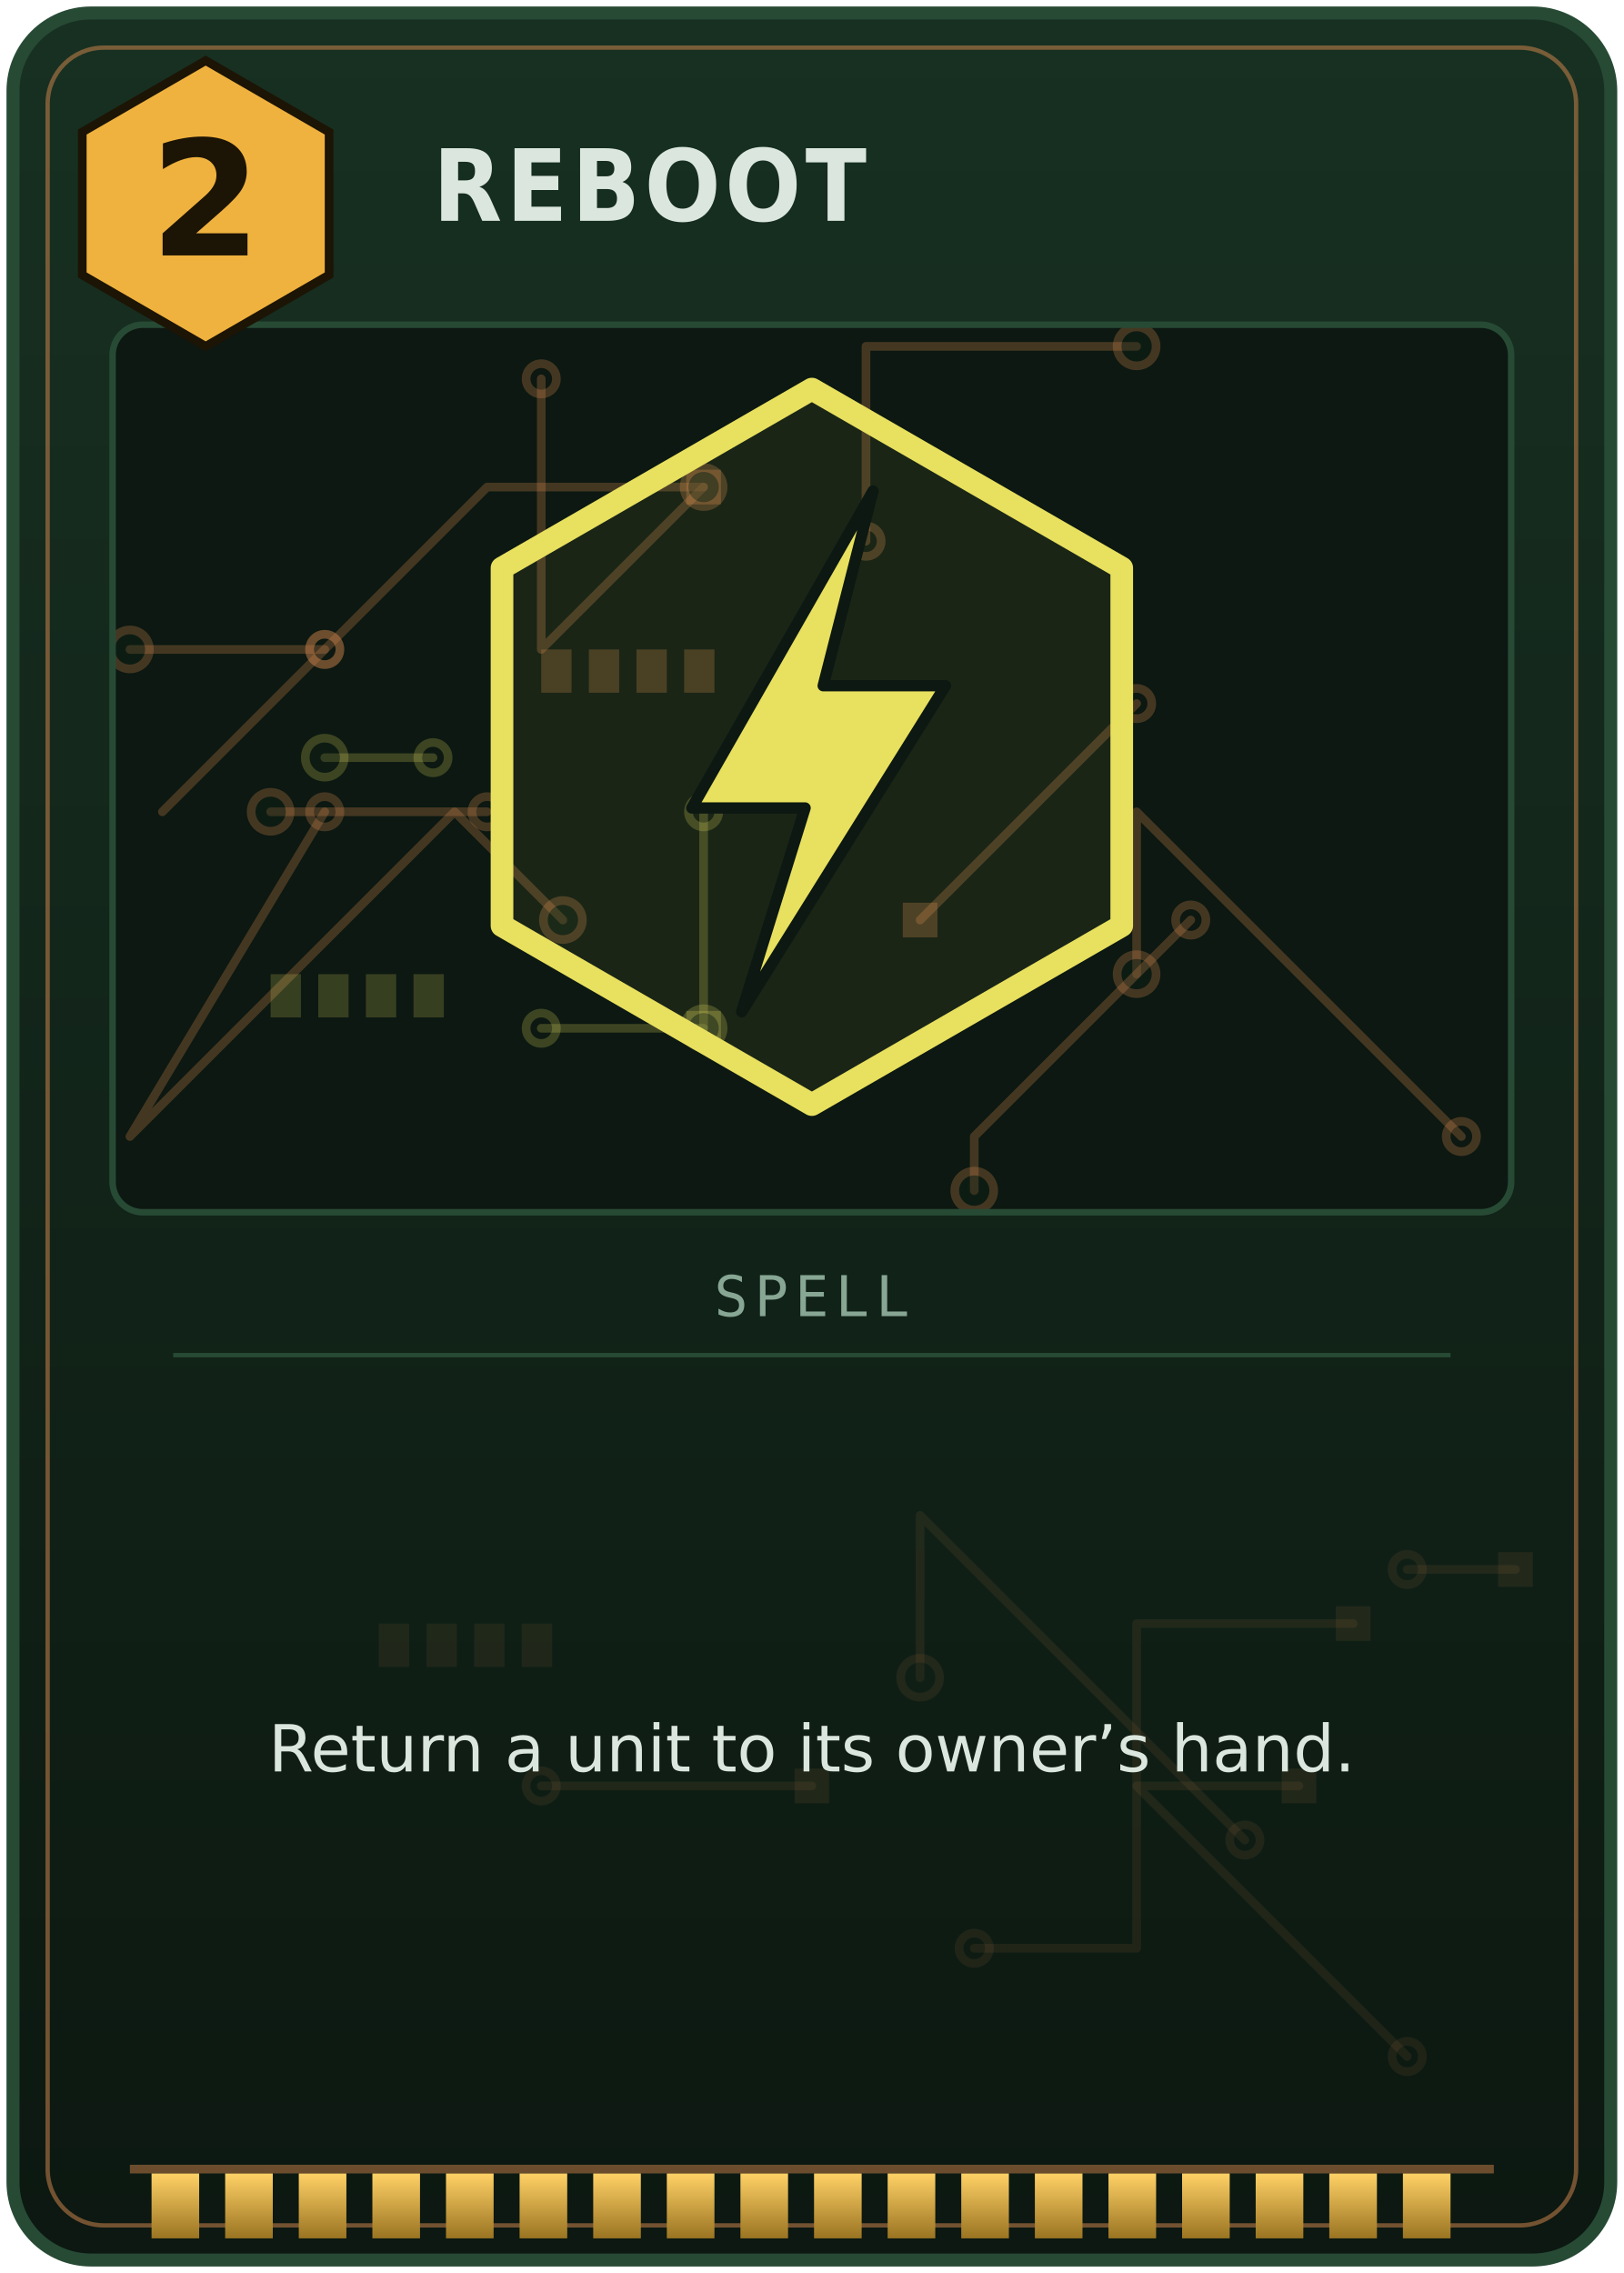
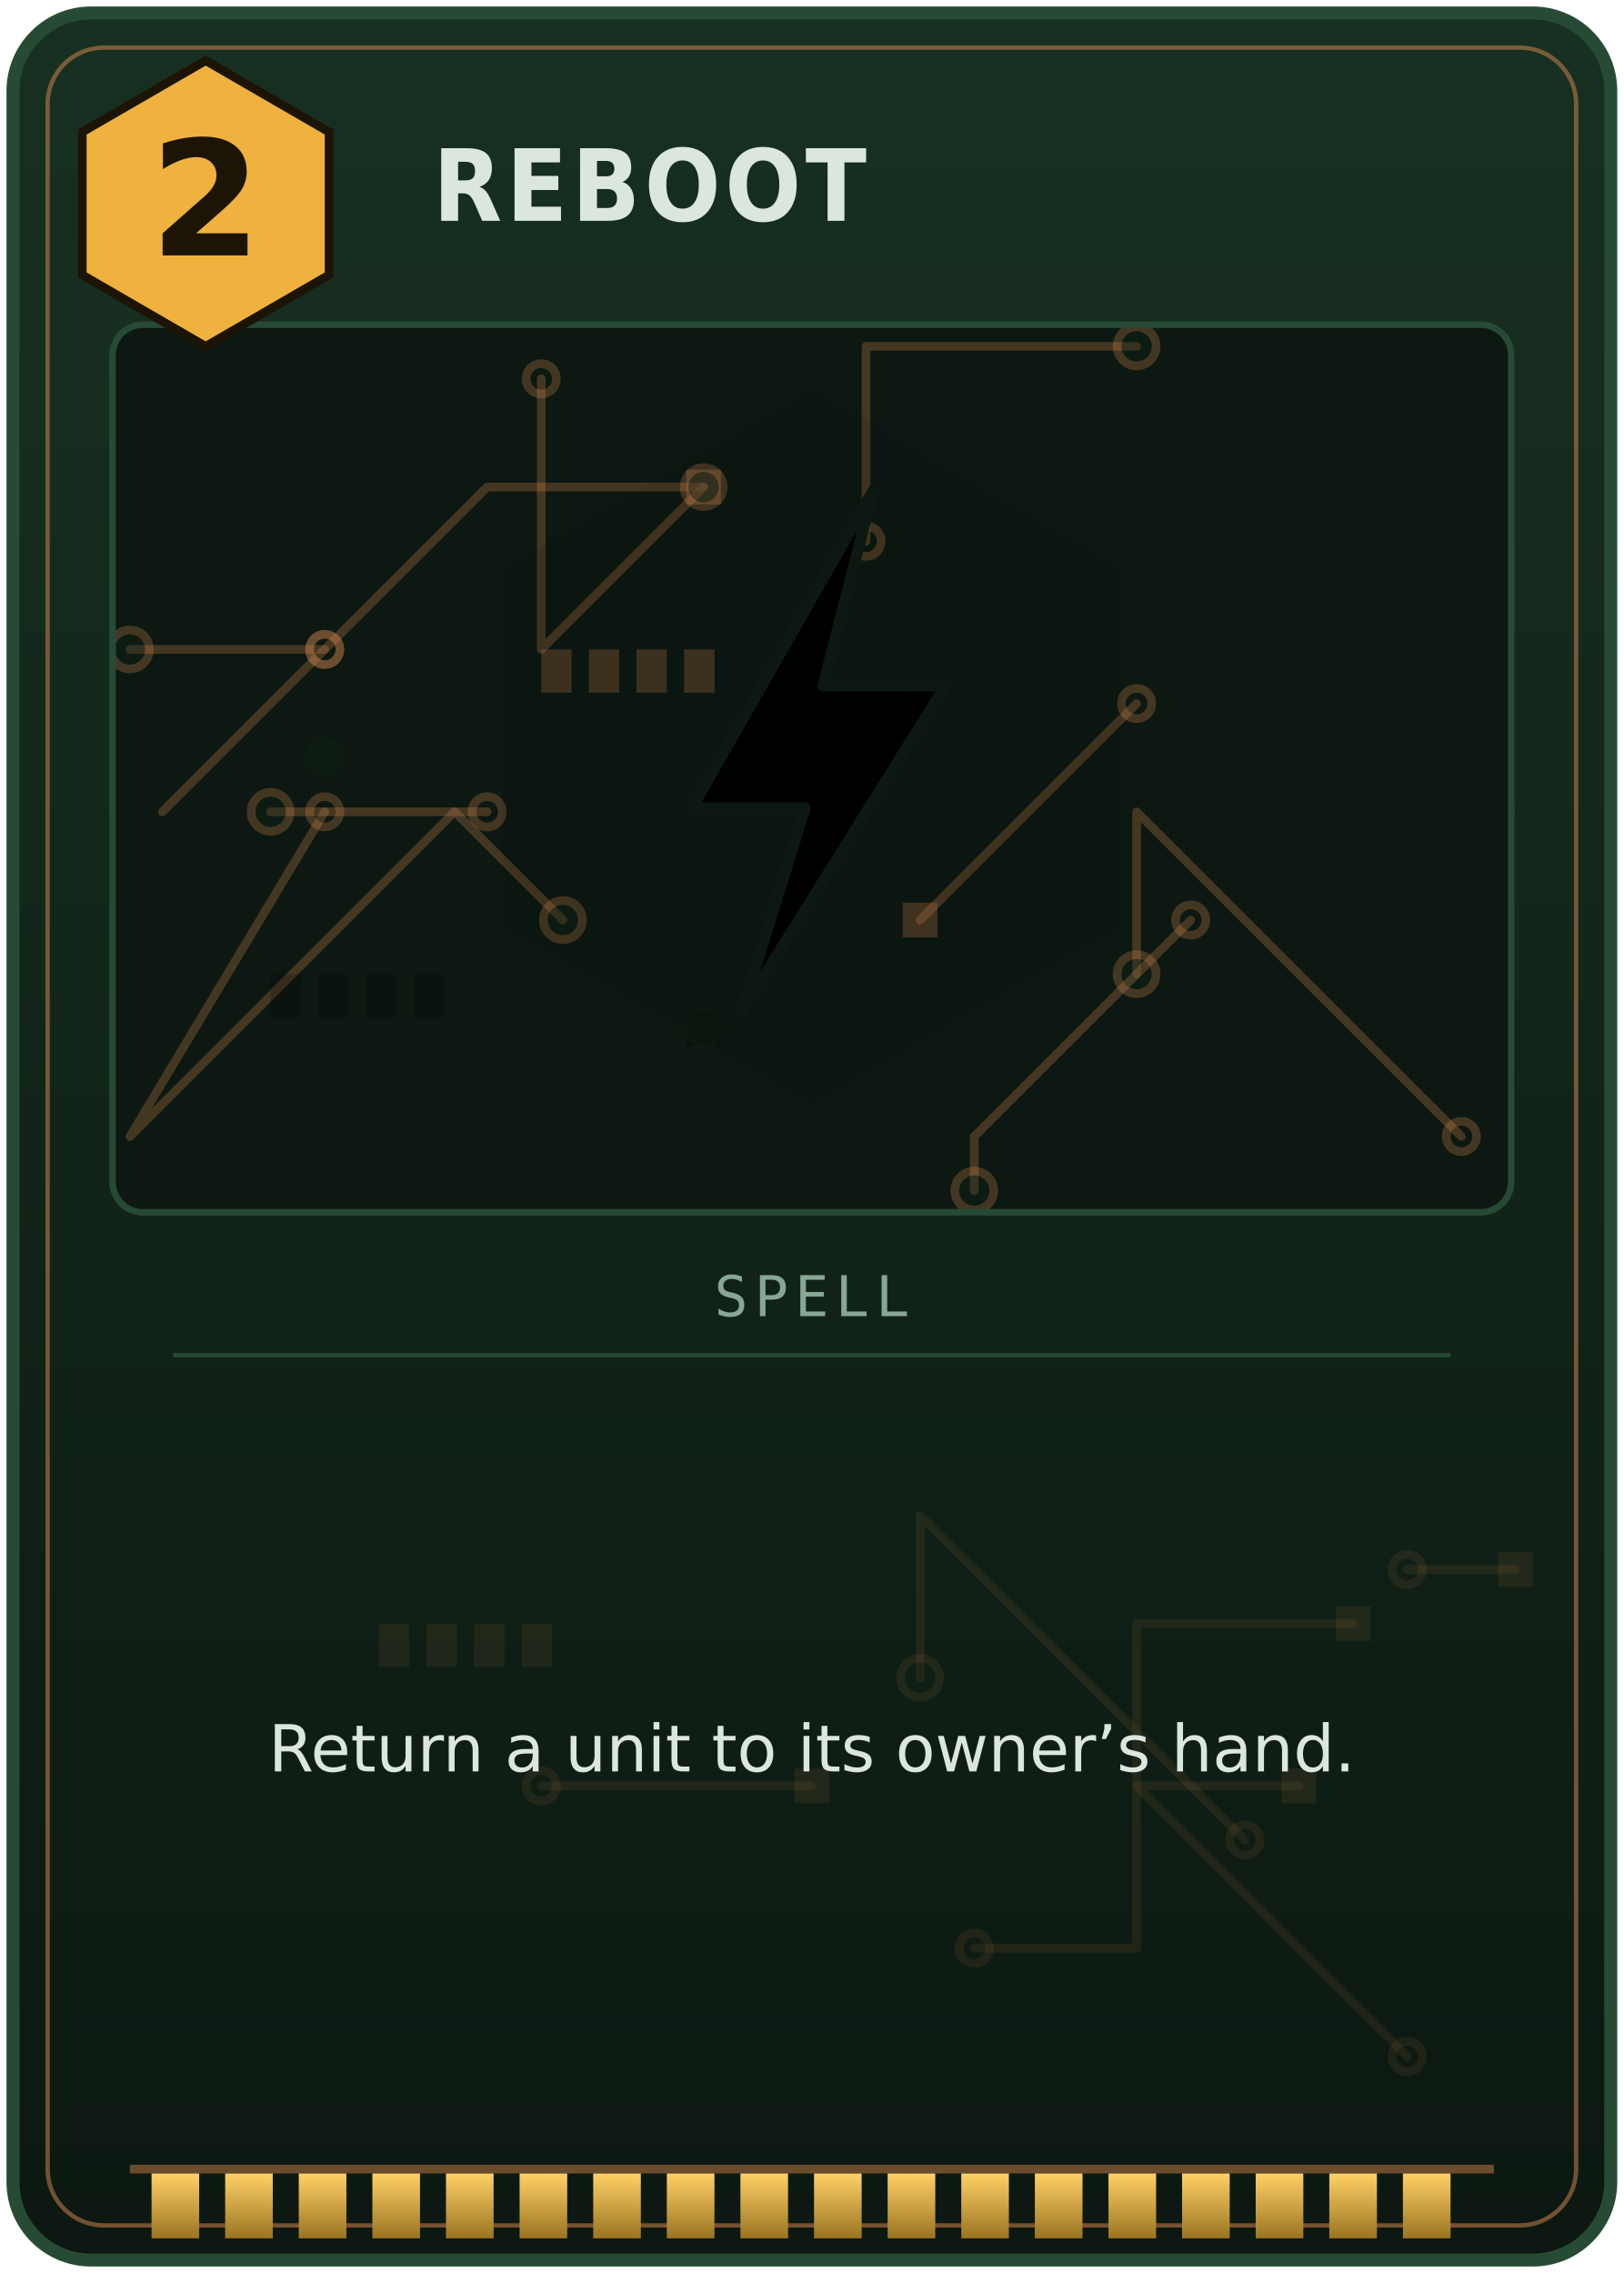
<svg xmlns="http://www.w3.org/2000/svg" width="750" height="1050" viewBox="0 0 750 1050">
  <defs>
    <linearGradient id="bggrad" x1="0" y1="0" x2="0" y2="1">
      <stop offset="0" stop-color="#173021" />
      <stop offset="0.5" stop-color="#122419" />
      <stop offset="1" stop-color="#0c1811" />
    </linearGradient>
    <linearGradient id="guldgrad" x1="0" y1="0" x2="0" y2="1">
      <stop offset="0" stop-color="#ffd166" />
      <stop offset="1" stop-color="#9a7422" />
    </linearGradient>
    <clipPath id="artclip">
      <rect x="52" y="150" width="646" height="410" rx="14" />
    </clipPath>
  </defs>
  <rect x="6" y="6" width="738" height="1038" rx="36" fill="url(#bggrad)" stroke="#274a35" stroke-width="6" />
  <rect x="22" y="22" width="706" height="1006" rx="26" fill="none" stroke="#c9814a" stroke-width="2" opacity="0.55" />
  <circle cx="650" cy="725" r="7" fill="none" stroke="#c9814a" stroke-width="4" opacity="0.1" />
  <path d="M 650 725 L 700 725" fill="none" stroke="#c9814a" stroke-width="4" stroke-linecap="round" stroke-linejoin="round" opacity="0.1" />
  <rect x="692" y="717" width="16" height="16" fill="#c9814a" opacity="0.1" />
  <circle cx="250" cy="825" r="7" fill="none" stroke="#c9814a" stroke-width="4" opacity="0.1" />
  <path d="M 250 825 L 375 825" fill="none" stroke="#c9814a" stroke-width="4" stroke-linecap="round" stroke-linejoin="round" opacity="0.1" />
  <rect x="367" y="817" width="16" height="16" fill="#c9814a" opacity="0.1" />
  <circle cx="575" cy="850" r="7" fill="none" stroke="#c9814a" stroke-width="4" opacity="0.1" />
  <path d="M 575 850 L 425 700 L 425 775" fill="none" stroke="#c9814a" stroke-width="4" stroke-linecap="round" stroke-linejoin="round" opacity="0.1" />
  <circle cx="425" cy="775" r="9" fill="#122419" stroke="#c9814a" stroke-width="4" opacity="0.1" />
  <circle cx="650" cy="950" r="7" fill="none" stroke="#c9814a" stroke-width="4" opacity="0.1" />
  <path d="M 650 950 L 525 825 L 600 825" fill="none" stroke="#c9814a" stroke-width="4" stroke-linecap="round" stroke-linejoin="round" opacity="0.1" />
  <rect x="592" y="817" width="16" height="16" fill="#c9814a" opacity="0.1" />
  <circle cx="450" cy="900" r="7" fill="none" stroke="#c9814a" stroke-width="4" opacity="0.1" />
  <path d="M 450 900 L 525 900 L 525 750 L 625 750" fill="none" stroke="#c9814a" stroke-width="4" stroke-linecap="round" stroke-linejoin="round" opacity="0.1" />
  <rect x="617" y="742" width="16" height="16" fill="#c9814a" opacity="0.1" />
  <rect x="175" y="750" width="14" height="20" fill="#c9814a" opacity="0.09" />
  <rect x="197" y="750" width="14" height="20" fill="#c9814a" opacity="0.09" />
  <rect x="219" y="750" width="14" height="20" fill="#c9814a" opacity="0.09" />
  <rect x="241" y="750" width="14" height="20" fill="#c9814a" opacity="0.09" />
  <g clip-path="url(#artclip)">
    <rect x="52" y="150" width="646" height="410" fill="#0c1811" />
    <circle cx="225" cy="375" r="7" fill="none" stroke="#c9814a" stroke-width="4" opacity="0.3" />
    <path d="M 225 375 L 125 375" fill="none" stroke="#c9814a" stroke-width="4" stroke-linecap="round" stroke-linejoin="round" opacity="0.3" />
    <circle cx="125" cy="375" r="9" fill="#122419" stroke="#c9814a" stroke-width="4" opacity="0.3" />
    <circle cx="150" cy="300" r="7" fill="none" stroke="#c9814a" stroke-width="4" opacity="0.3" />
    <path d="M 150 300 L 75 375 L 225 225 L 325 225" fill="none" stroke="#c9814a" stroke-width="4" stroke-linecap="round" stroke-linejoin="round" opacity="0.3" />
    <rect x="317" y="217" width="16" height="16" fill="#c9814a" opacity="0.3" />
    <circle cx="675" cy="525" r="7" fill="none" stroke="#c9814a" stroke-width="4" opacity="0.3" />
    <path d="M 675 525 L 525 375 L 525 450" fill="none" stroke="#c9814a" stroke-width="4" stroke-linecap="round" stroke-linejoin="round" opacity="0.3" />
    <circle cx="525" cy="450" r="9" fill="#122419" stroke="#c9814a" stroke-width="4" opacity="0.3" />
    <circle cx="400" cy="250" r="7" fill="none" stroke="#c9814a" stroke-width="4" opacity="0.3" />
    <path d="M 400 250 L 400 160 L 525 160" fill="none" stroke="#c9814a" stroke-width="4" stroke-linecap="round" stroke-linejoin="round" opacity="0.3" />
    <circle cx="525" cy="160" r="9" fill="#122419" stroke="#c9814a" stroke-width="4" opacity="0.3" />
    <circle cx="150" cy="300" r="7" fill="none" stroke="#c9814a" stroke-width="4" opacity="0.3" />
    <path d="M 150 300 L 60 300" fill="none" stroke="#c9814a" stroke-width="4" stroke-linecap="round" stroke-linejoin="round" opacity="0.3" />
    <circle cx="60" cy="300" r="9" fill="#122419" stroke="#c9814a" stroke-width="4" opacity="0.3" />
    <circle cx="150" cy="375" r="7" fill="none" stroke="#c9814a" stroke-width="4" opacity="0.3" />
    <path d="M 150 375 L 60 525 L 210 375 L 260 425" fill="none" stroke="#c9814a" stroke-width="4" stroke-linecap="round" stroke-linejoin="round" opacity="0.3" />
    <circle cx="260" cy="425" r="9" fill="#122419" stroke="#c9814a" stroke-width="4" opacity="0.3" />
    <circle cx="550" cy="425" r="7" fill="none" stroke="#c9814a" stroke-width="4" opacity="0.3" />
    <path d="M 550 425 L 450 525 L 450 550" fill="none" stroke="#c9814a" stroke-width="4" stroke-linecap="round" stroke-linejoin="round" opacity="0.3" />
    <circle cx="450" cy="550" r="9" fill="#122419" stroke="#c9814a" stroke-width="4" opacity="0.3" />
    <circle cx="250" cy="175" r="7" fill="none" stroke="#c9814a" stroke-width="4" opacity="0.3" />
    <path d="M 250 175 L 250 300 L 325 225" fill="none" stroke="#c9814a" stroke-width="4" stroke-linecap="round" stroke-linejoin="round" opacity="0.3" />
    <circle cx="325" cy="225" r="9" fill="#122419" stroke="#c9814a" stroke-width="4" opacity="0.3" />
    <circle cx="525" cy="325" r="7" fill="none" stroke="#c9814a" stroke-width="4" opacity="0.3" />
    <path d="M 525 325 L 425 425" fill="none" stroke="#c9814a" stroke-width="4" stroke-linecap="round" stroke-linejoin="round" opacity="0.3" />
    <rect x="417" y="417" width="16" height="16" fill="#c9814a" opacity="0.3" />
    <rect x="250" y="300" width="14" height="20" fill="#c9814a" opacity="0.27" />
    <rect x="272" y="300" width="14" height="20" fill="#c9814a" opacity="0.27" />
    <rect x="294" y="300" width="14" height="20" fill="#c9814a" opacity="0.27" />
    <rect x="316" y="300" width="14" height="20" fill="#c9814a" opacity="0.27" />
-     <circle cx="200" cy="350" r="7" fill="none" stroke="#e8e05f" stroke-width="4" opacity="0.22" />
-     <path d="M 200 350 L 150 350" fill="none" stroke="#e8e05f" stroke-width="4" stroke-linecap="round" stroke-linejoin="round" opacity="0.22" />
-     <circle cx="150" cy="350" r="9" fill="#122419" stroke="#e8e05f" stroke-width="4" opacity="0.22" />
-     <circle cx="325" cy="375" r="7" fill="none" stroke="#e8e05f" stroke-width="4" opacity="0.22" />
-     <path d="M 325 375 L 325 475" fill="none" stroke="#e8e05f" stroke-width="4" stroke-linecap="round" stroke-linejoin="round" opacity="0.22" />
-     <rect x="317" y="467" width="16" height="16" fill="#e8e05f" opacity="0.22" />
-     <circle cx="250" cy="475" r="7" fill="none" stroke="#e8e05f" stroke-width="4" opacity="0.22" />
-     <path d="M 250 475 L 325 475" fill="none" stroke="#e8e05f" stroke-width="4" stroke-linecap="round" stroke-linejoin="round" opacity="0.22" />
-     <circle cx="325" cy="475" r="9" fill="#122419" stroke="#e8e05f" stroke-width="4" opacity="0.22" />
-     <rect x="125" y="450" width="14" height="20" fill="#e8e05f" opacity="0.198" />
-     <rect x="147" y="450" width="14" height="20" fill="#e8e05f" opacity="0.198" />
-     <rect x="169" y="450" width="14" height="20" fill="#e8e05f" opacity="0.198" />
-     <rect x="191" y="450" width="14" height="20" fill="#e8e05f" opacity="0.198" />
+     <circle cx="200" cy="350" r="7" fill="none" stroke="undefined" stroke-width="4" opacity="0.22" />
+     <path d="M 200 350 L 150 350" fill="none" stroke="undefined" stroke-width="4" stroke-linecap="round" stroke-linejoin="round" opacity="0.22" />
+     <circle cx="150" cy="350" r="9" fill="#122419" stroke="undefined" stroke-width="4" opacity="0.22" />
+     <circle cx="325" cy="375" r="7" fill="none" stroke="undefined" stroke-width="4" opacity="0.22" />
+     <path d="M 325 375 L 325 475" fill="none" stroke="undefined" stroke-width="4" stroke-linecap="round" stroke-linejoin="round" opacity="0.22" />
+     <rect x="317" y="467" width="16" height="16" fill="undefined" opacity="0.22" />
+     <circle cx="250" cy="475" r="7" fill="none" stroke="undefined" stroke-width="4" opacity="0.22" />
+     <path d="M 250 475 L 325 475" fill="none" stroke="undefined" stroke-width="4" stroke-linecap="round" stroke-linejoin="round" opacity="0.22" />
+     <circle cx="325" cy="475" r="9" fill="#122419" stroke="undefined" stroke-width="4" opacity="0.22" />
+     <rect x="125" y="450" width="14" height="20" fill="undefined" opacity="0.198" />
+     <rect x="147" y="450" width="14" height="20" fill="undefined" opacity="0.198" />
+     <rect x="169" y="450" width="14" height="20" fill="undefined" opacity="0.198" />
+     <rect x="191" y="450" width="14" height="20" fill="undefined" opacity="0.198" />
    <g transform="translate(375 345) scale(1.046) translate(-375 -345)">
-       <polygon points="511.832,266 511.832,424 375,503 238.168,424 238.168,266 375,187" fill="none" stroke="#e8e05f" stroke-width="10" stroke-linejoin="round" />
-       <polygon points="511.832,266 511.832,424 375,503 238.168,424 238.168,266 375,187" fill="#e8e05f" opacity="0.07" />
-       <path d="M 402 232 L 322 372 L 372 372 L 344 462 L 434 318 L 380 318 Z" fill="#e8e05f" stroke="#0c1811" stroke-width="5" stroke-linejoin="round" />
+       <polygon points="511.832,266 511.832,424 375,503 238.168,424 238.168,266 375,187" fill="none" stroke="undefined" stroke-width="10" stroke-linejoin="round" />
+       <polygon points="511.832,266 511.832,424 375,503 238.168,424 238.168,266 375,187" fill="undefined" opacity="0.07" />
+       <path d="M 402 232 L 322 372 L 372 372 L 344 462 L 434 318 L 380 318 Z" fill="undefined" stroke="#0c1811" stroke-width="5" stroke-linejoin="round" />
    </g>
  </g>
  <rect x="52" y="150" width="646" height="410" rx="14" fill="none" stroke="#274a35" stroke-width="3" />
  <text x="200" y="102" font-family="DejaVu Sans Condensed" font-weight="bold" font-size="46" letter-spacing="2" fill="#dbe7de">REBOOT</text>
  <polygon points="95,28 152,61 152,127 95,160 38,127 38,61" fill="#f0b23e" stroke="#1c1405" stroke-width="4" />
  <text x="95" y="118" text-anchor="middle" font-family="DejaVu Sans" font-weight="bold" font-size="74" fill="#1c1405">2</text>
  <text x="375" y="608" text-anchor="middle" font-family="DejaVu Sans Mono" font-size="26" letter-spacing="3" fill="#87a693">SPELL</text>
  <line x1="80" y1="626" x2="670" y2="626" stroke="#274a35" stroke-width="2" />
  <text x="375" y="818.3" text-anchor="middle" font-family="DejaVu Sans" font-size="30" fill="#dbe7de">Return a unit to its owner’s hand.</text>
  <rect x="70" y="1004" width="22" height="30" fill="url(#guldgrad)" />
  <rect x="104" y="1004" width="22" height="30" fill="url(#guldgrad)" />
  <rect x="138" y="1004" width="22" height="30" fill="url(#guldgrad)" />
  <rect x="172" y="1004" width="22" height="30" fill="url(#guldgrad)" />
  <rect x="206" y="1004" width="22" height="30" fill="url(#guldgrad)" />
  <rect x="240" y="1004" width="22" height="30" fill="url(#guldgrad)" />
  <rect x="274" y="1004" width="22" height="30" fill="url(#guldgrad)" />
  <rect x="308" y="1004" width="22" height="30" fill="url(#guldgrad)" />
  <rect x="342" y="1004" width="22" height="30" fill="url(#guldgrad)" />
  <rect x="376" y="1004" width="22" height="30" fill="url(#guldgrad)" />
  <rect x="410" y="1004" width="22" height="30" fill="url(#guldgrad)" />
  <rect x="444" y="1004" width="22" height="30" fill="url(#guldgrad)" />
  <rect x="478" y="1004" width="22" height="30" fill="url(#guldgrad)" />
  <rect x="512" y="1004" width="22" height="30" fill="url(#guldgrad)" />
  <rect x="546" y="1004" width="22" height="30" fill="url(#guldgrad)" />
  <rect x="580" y="1004" width="22" height="30" fill="url(#guldgrad)" />
  <rect x="614" y="1004" width="22" height="30" fill="url(#guldgrad)" />
  <rect x="648" y="1004" width="22" height="30" fill="url(#guldgrad)" />
  <rect x="60" y="1000" width="630" height="4" fill="#c9814a" opacity="0.5" />
</svg>
